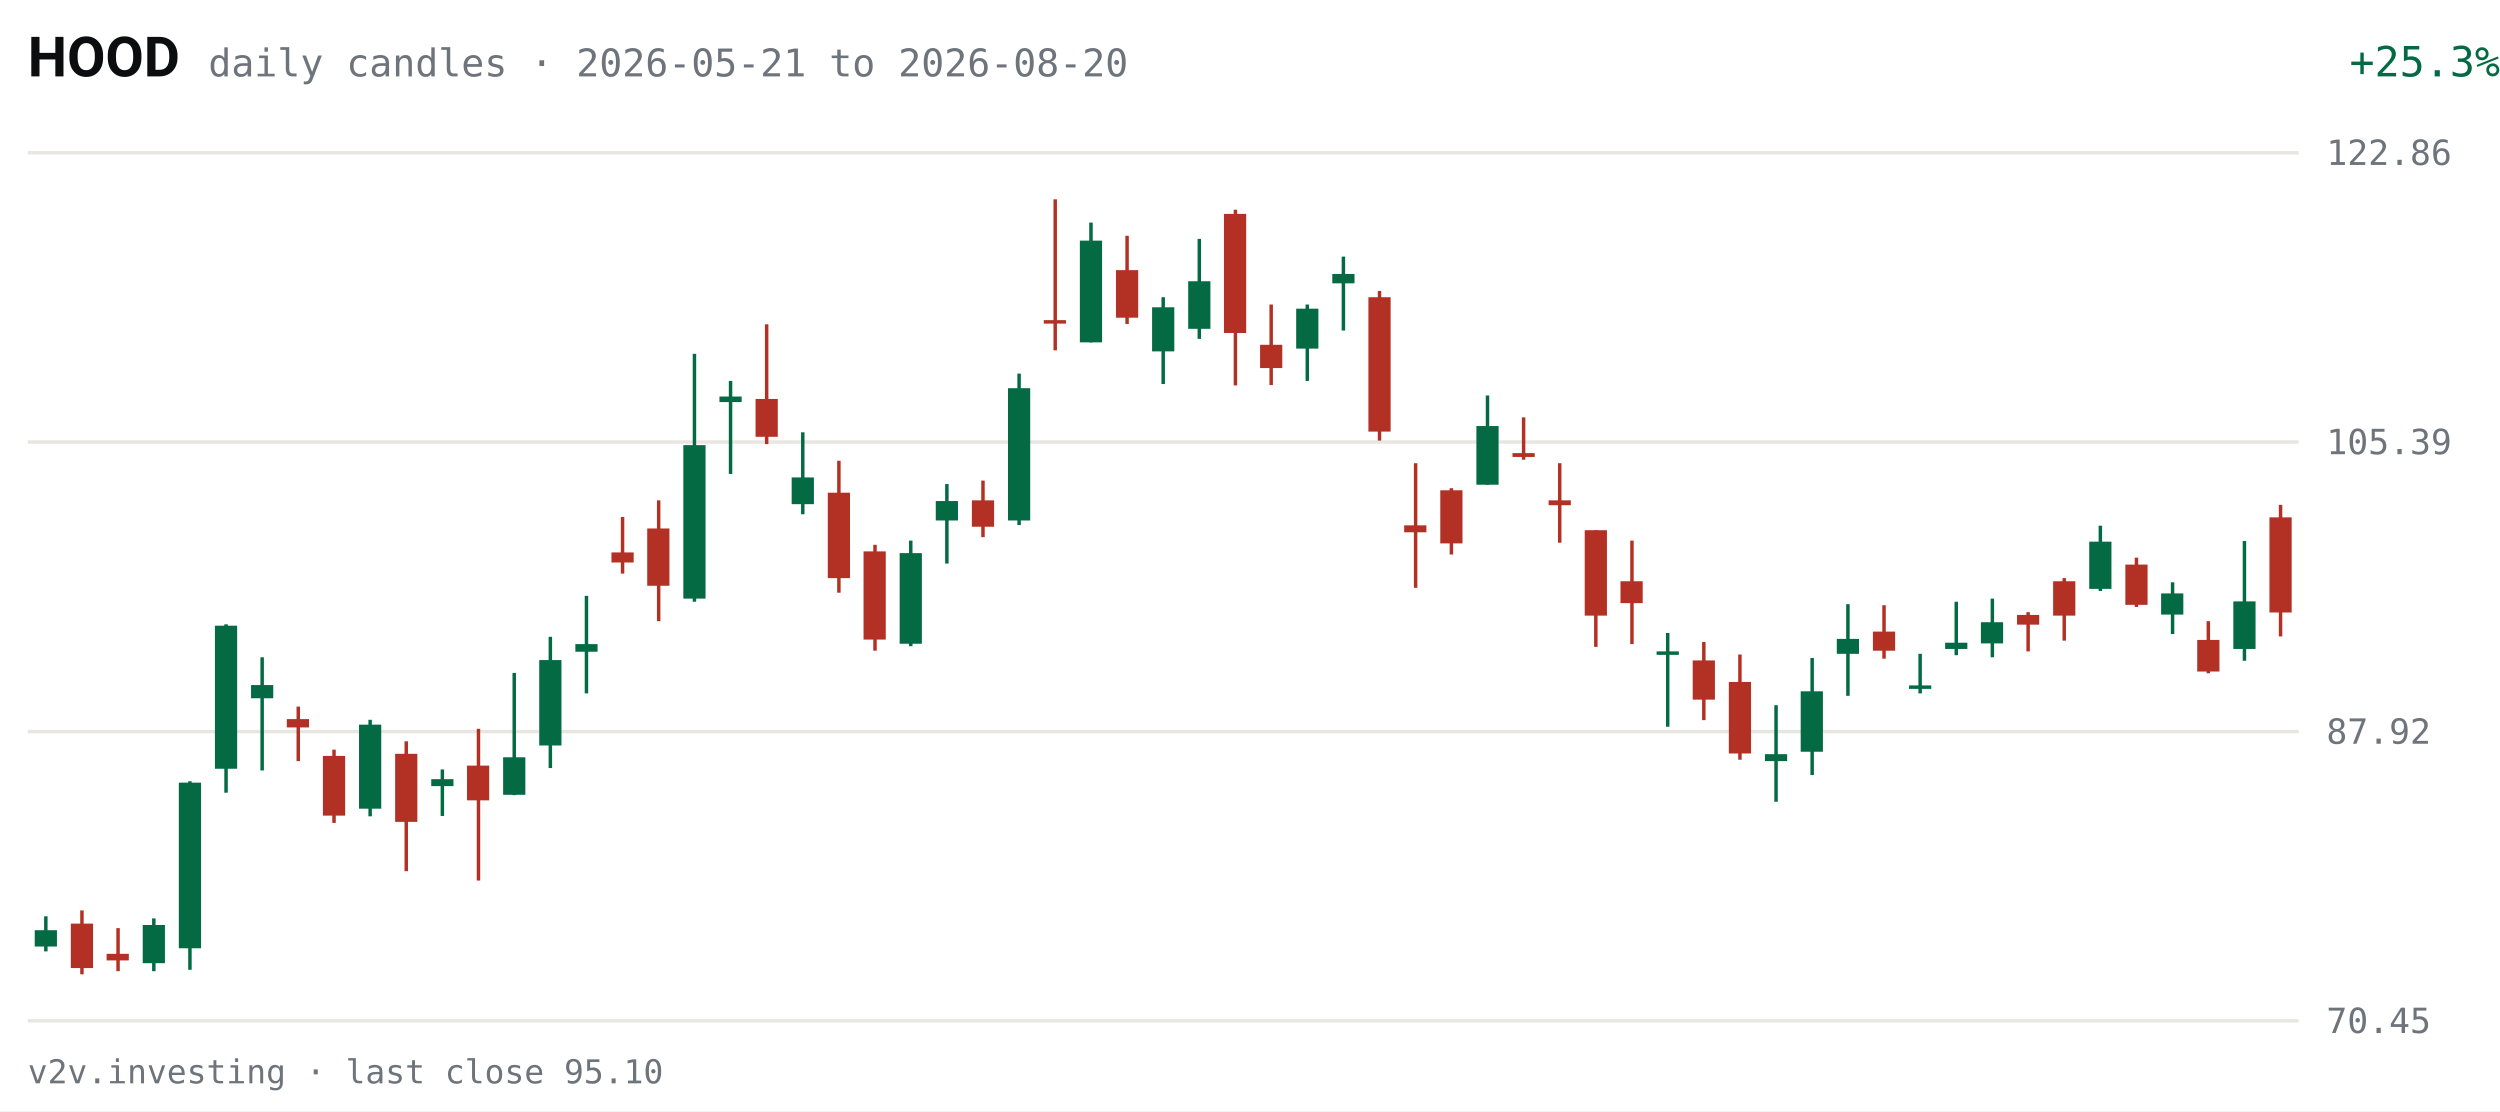
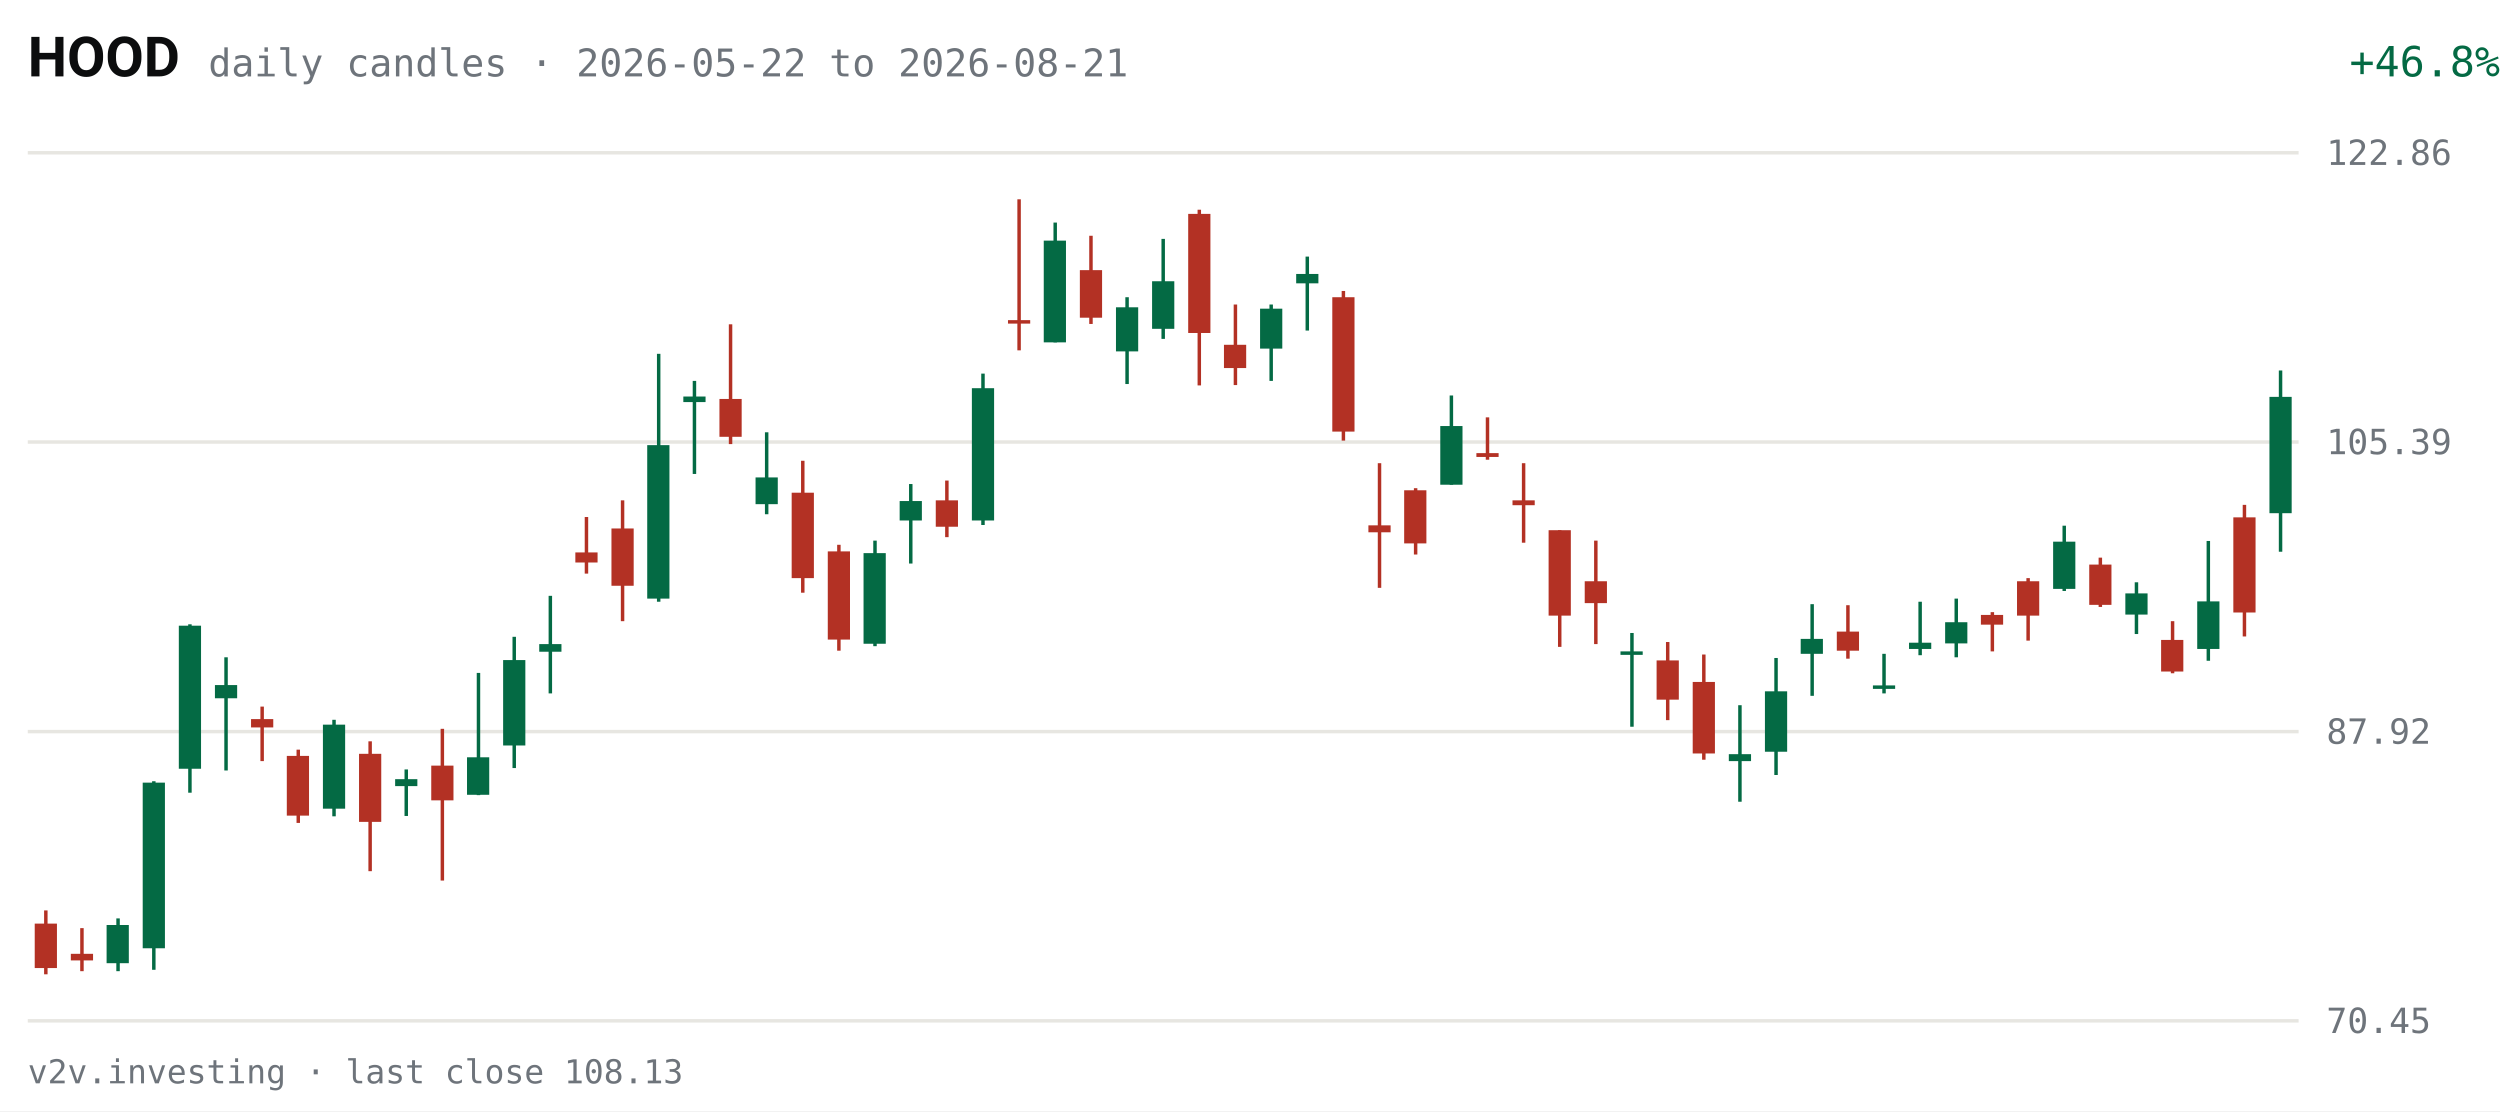
<svg xmlns="http://www.w3.org/2000/svg" viewBox="0 0 720 320" width="720" height="320" role="img" aria-label="HOOD daily candles, last 63 sessions">
  <rect width="720" height="320" fill="#FFFFFF" />
  <text x="8" y="22" fill="#0C0D0E" font-size="16" font-weight="600" font-family="system-ui,-apple-system,Segoe UI,Roboto,sans-serif">HOOD</text>
-   <text x="60" y="22" fill="#6E747B" font-size="11" font-family="ui-monospace,SFMono-Regular,Menlo,Consolas,monospace">daily candles · 2026-05-21 to 2026-08-20</text>
-   <text x="670" y="22" fill="#046A44" font-size="12" text-anchor="end" font-family="ui-monospace,SFMono-Regular,Menlo,Consolas,monospace" transform="translate(50,0)">+25.3%</text>
+   <text x="60" y="22" fill="#6E747B" font-size="11" font-family="ui-monospace,SFMono-Regular,Menlo,Consolas,monospace">daily candles · 2026-05-22 to 2026-08-21</text>
+   <text x="670" y="22" fill="#046A44" font-size="12" text-anchor="end" font-family="ui-monospace,SFMono-Regular,Menlo,Consolas,monospace" transform="translate(50,0)">+46.8%</text>
  <g font-family="ui-monospace,SFMono-Regular,Menlo,Consolas,monospace">
    <line x1="8" y1="294.0" x2="662" y2="294.0" stroke="#E7E6E1" stroke-width="1" />
    <text x="670" y="297.5" fill="#6E747B" font-size="10">70.45</text>
    <line x1="8" y1="210.7" x2="662" y2="210.7" stroke="#E7E6E1" stroke-width="1" />
    <text x="670" y="214.2" fill="#6E747B" font-size="10">87.92</text>
    <line x1="8" y1="127.3" x2="662" y2="127.3" stroke="#E7E6E1" stroke-width="1" />
    <text x="670" y="130.8" fill="#6E747B" font-size="10">105.39</text>
    <line x1="8" y1="44.0" x2="662" y2="44.0" stroke="#E7E6E1" stroke-width="1" />
    <text x="670" y="47.5" fill="#6E747B" font-size="10">122.86</text>
-     <line x1="13.2" y1="263.9" x2="13.2" y2="274.0" stroke="#046A44" stroke-width="1" />
-     <rect x="10.0" y="267.9" width="6.4" height="4.7" fill="#046A44" />
-     <line x1="23.6" y1="262.2" x2="23.6" y2="280.6" stroke="#B33124" stroke-width="1" />
-     <rect x="20.4" y="266.0" width="6.4" height="12.8" fill="#B33124" />
-     <line x1="34.0" y1="267.3" x2="34.0" y2="279.7" stroke="#B33124" stroke-width="1" />
-     <rect x="30.7" y="274.7" width="6.4" height="1.9" fill="#B33124" />
-     <line x1="44.3" y1="264.5" x2="44.3" y2="279.7" stroke="#046A44" stroke-width="1" />
-     <rect x="41.1" y="266.4" width="6.4" height="11.0" fill="#046A44" />
-     <line x1="54.7" y1="225.0" x2="54.7" y2="279.3" stroke="#046A44" stroke-width="1" />
-     <rect x="51.5" y="225.4" width="6.4" height="47.7" fill="#046A44" />
-     <line x1="65.1" y1="179.8" x2="65.1" y2="228.3" stroke="#046A44" stroke-width="1" />
-     <rect x="61.9" y="180.2" width="6.4" height="41.2" fill="#046A44" />
-     <line x1="75.5" y1="189.3" x2="75.5" y2="221.9" stroke="#046A44" stroke-width="1" />
-     <rect x="72.3" y="197.3" width="6.4" height="3.8" fill="#046A44" />
-     <line x1="85.9" y1="203.5" x2="85.9" y2="219.2" stroke="#B33124" stroke-width="1" />
-     <rect x="82.6" y="207.1" width="6.4" height="2.4" fill="#B33124" />
-     <line x1="96.2" y1="215.9" x2="96.2" y2="237.0" stroke="#B33124" stroke-width="1" />
-     <rect x="93.0" y="217.7" width="6.4" height="17.2" fill="#B33124" />
-     <line x1="106.6" y1="207.3" x2="106.6" y2="235.1" stroke="#046A44" stroke-width="1" />
-     <rect x="103.4" y="208.7" width="6.4" height="24.2" fill="#046A44" />
-     <line x1="117.0" y1="213.5" x2="117.0" y2="250.9" stroke="#B33124" stroke-width="1" />
-     <rect x="113.8" y="217.1" width="6.4" height="19.6" fill="#B33124" />
-     <line x1="127.4" y1="221.6" x2="127.4" y2="235.0" stroke="#046A44" stroke-width="1" />
-     <rect x="124.2" y="224.4" width="6.4" height="2.0" fill="#046A44" />
-     <line x1="137.8" y1="209.9" x2="137.8" y2="253.6" stroke="#B33124" stroke-width="1" />
-     <rect x="134.5" y="220.5" width="6.4" height="10.0" fill="#B33124" />
-     <line x1="148.1" y1="193.8" x2="148.1" y2="229.0" stroke="#046A44" stroke-width="1" />
-     <rect x="144.9" y="218.1" width="6.4" height="10.8" fill="#046A44" />
-     <line x1="158.5" y1="183.4" x2="158.5" y2="221.2" stroke="#046A44" stroke-width="1" />
-     <rect x="155.3" y="190.1" width="6.4" height="24.6" fill="#046A44" />
-     <line x1="168.9" y1="171.6" x2="168.9" y2="199.7" stroke="#046A44" stroke-width="1" />
-     <rect x="165.7" y="185.5" width="6.4" height="2.2" fill="#046A44" />
-     <line x1="179.3" y1="148.9" x2="179.3" y2="165.2" stroke="#B33124" stroke-width="1" />
-     <rect x="176.1" y="159.1" width="6.4" height="2.9" fill="#B33124" />
-     <line x1="189.7" y1="144.1" x2="189.7" y2="178.9" stroke="#B33124" stroke-width="1" />
-     <rect x="186.4" y="152.2" width="6.4" height="16.5" fill="#B33124" />
-     <line x1="200.0" y1="101.9" x2="200.0" y2="173.3" stroke="#046A44" stroke-width="1" />
-     <rect x="196.8" y="128.2" width="6.4" height="44.2" fill="#046A44" />
-     <line x1="210.4" y1="109.7" x2="210.4" y2="136.5" stroke="#046A44" stroke-width="1" />
-     <rect x="207.2" y="114.2" width="6.4" height="1.6" fill="#046A44" />
-     <line x1="220.8" y1="93.4" x2="220.8" y2="127.9" stroke="#B33124" stroke-width="1" />
-     <rect x="217.6" y="114.9" width="6.4" height="10.9" fill="#B33124" />
-     <line x1="231.2" y1="124.5" x2="231.2" y2="148.1" stroke="#046A44" stroke-width="1" />
-     <rect x="228.0" y="137.5" width="6.4" height="7.7" fill="#046A44" />
-     <line x1="241.6" y1="132.7" x2="241.6" y2="170.7" stroke="#B33124" stroke-width="1" />
-     <rect x="238.4" y="141.9" width="6.4" height="24.6" fill="#B33124" />
-     <line x1="252.0" y1="156.9" x2="252.0" y2="187.4" stroke="#B33124" stroke-width="1" />
-     <rect x="248.7" y="158.8" width="6.4" height="25.4" fill="#B33124" />
-     <line x1="262.3" y1="155.7" x2="262.3" y2="186.1" stroke="#046A44" stroke-width="1" />
-     <rect x="259.1" y="159.3" width="6.4" height="26.1" fill="#046A44" />
-     <line x1="272.7" y1="139.4" x2="272.7" y2="162.3" stroke="#046A44" stroke-width="1" />
-     <rect x="269.5" y="144.3" width="6.4" height="5.6" fill="#046A44" />
-     <line x1="283.1" y1="138.4" x2="283.1" y2="154.7" stroke="#B33124" stroke-width="1" />
-     <rect x="279.9" y="144.1" width="6.4" height="7.6" fill="#B33124" />
-     <line x1="293.5" y1="107.6" x2="293.5" y2="151.2" stroke="#046A44" stroke-width="1" />
-     <rect x="290.3" y="111.8" width="6.4" height="38.1" fill="#046A44" />
-     <line x1="303.9" y1="57.4" x2="303.9" y2="100.9" stroke="#B33124" stroke-width="1" />
-     <rect x="300.6" y="92.2" width="6.4" height="1.0" fill="#B33124" />
-     <line x1="314.2" y1="64.1" x2="314.2" y2="98.6" stroke="#046A44" stroke-width="1" />
-     <rect x="311.0" y="69.3" width="6.4" height="29.3" fill="#046A44" />
-     <line x1="324.6" y1="67.9" x2="324.6" y2="93.3" stroke="#B33124" stroke-width="1" />
-     <rect x="321.4" y="77.8" width="6.4" height="13.7" fill="#B33124" />
-     <line x1="335.0" y1="85.6" x2="335.0" y2="110.6" stroke="#046A44" stroke-width="1" />
-     <rect x="331.8" y="88.5" width="6.4" height="12.7" fill="#046A44" />
-     <line x1="345.4" y1="68.8" x2="345.4" y2="97.6" stroke="#046A44" stroke-width="1" />
-     <rect x="342.2" y="81.0" width="6.4" height="13.7" fill="#046A44" />
-     <line x1="355.8" y1="60.4" x2="355.8" y2="111.0" stroke="#B33124" stroke-width="1" />
-     <rect x="352.5" y="61.6" width="6.4" height="34.3" fill="#B33124" />
-     <line x1="366.1" y1="87.7" x2="366.1" y2="110.9" stroke="#B33124" stroke-width="1" />
-     <rect x="362.9" y="99.3" width="6.4" height="6.7" fill="#B33124" />
-     <line x1="376.5" y1="87.7" x2="376.5" y2="109.7" stroke="#046A44" stroke-width="1" />
-     <rect x="373.3" y="88.9" width="6.4" height="11.5" fill="#046A44" />
-     <line x1="386.9" y1="73.9" x2="386.9" y2="95.2" stroke="#046A44" stroke-width="1" />
-     <rect x="383.7" y="78.9" width="6.4" height="2.7" fill="#046A44" />
-     <line x1="397.3" y1="83.8" x2="397.3" y2="126.9" stroke="#B33124" stroke-width="1" />
-     <rect x="394.1" y="85.6" width="6.4" height="38.7" fill="#B33124" />
-     <line x1="407.7" y1="133.4" x2="407.7" y2="169.3" stroke="#B33124" stroke-width="1" />
-     <rect x="404.4" y="151.3" width="6.4" height="2.0" fill="#B33124" />
-     <line x1="418.0" y1="140.6" x2="418.0" y2="159.7" stroke="#B33124" stroke-width="1" />
-     <rect x="414.8" y="141.2" width="6.4" height="15.3" fill="#B33124" />
-     <line x1="428.4" y1="113.9" x2="428.4" y2="139.6" stroke="#046A44" stroke-width="1" />
-     <rect x="425.2" y="122.7" width="6.4" height="16.9" fill="#046A44" />
-     <line x1="438.8" y1="120.2" x2="438.8" y2="132.4" stroke="#B33124" stroke-width="1" />
-     <rect x="435.6" y="130.5" width="6.4" height="1.1" fill="#B33124" />
-     <line x1="449.2" y1="133.4" x2="449.2" y2="156.3" stroke="#B33124" stroke-width="1" />
-     <rect x="446.0" y="144.1" width="6.4" height="1.4" fill="#B33124" />
-     <line x1="459.6" y1="152.7" x2="459.6" y2="186.3" stroke="#B33124" stroke-width="1" />
-     <rect x="456.4" y="152.7" width="6.4" height="24.6" fill="#B33124" />
-     <line x1="470.0" y1="155.7" x2="470.0" y2="185.5" stroke="#B33124" stroke-width="1" />
-     <rect x="466.7" y="167.4" width="6.4" height="6.3" fill="#B33124" />
-     <line x1="480.3" y1="182.3" x2="480.3" y2="209.3" stroke="#046A44" stroke-width="1" />
-     <rect x="477.1" y="187.6" width="6.4" height="1.0" fill="#046A44" />
-     <line x1="490.7" y1="184.9" x2="490.7" y2="207.4" stroke="#B33124" stroke-width="1" />
-     <rect x="487.5" y="190.2" width="6.4" height="11.3" fill="#B33124" />
-     <line x1="501.1" y1="188.5" x2="501.1" y2="218.8" stroke="#B33124" stroke-width="1" />
-     <rect x="497.9" y="196.4" width="6.4" height="20.6" fill="#B33124" />
-     <line x1="511.5" y1="203.1" x2="511.5" y2="230.9" stroke="#046A44" stroke-width="1" />
-     <rect x="508.3" y="217.2" width="6.4" height="2.0" fill="#046A44" />
-     <line x1="521.9" y1="189.5" x2="521.9" y2="223.2" stroke="#046A44" stroke-width="1" />
-     <rect x="518.6" y="199.1" width="6.4" height="17.4" fill="#046A44" />
-     <line x1="532.2" y1="174.0" x2="532.2" y2="200.4" stroke="#046A44" stroke-width="1" />
-     <rect x="529.0" y="184.0" width="6.4" height="4.3" fill="#046A44" />
-     <line x1="542.6" y1="174.3" x2="542.6" y2="189.7" stroke="#B33124" stroke-width="1" />
-     <rect x="539.4" y="181.9" width="6.4" height="5.5" fill="#B33124" />
-     <line x1="553.0" y1="188.3" x2="553.0" y2="199.7" stroke="#046A44" stroke-width="1" />
-     <rect x="549.8" y="197.4" width="6.4" height="1.0" fill="#046A44" />
-     <line x1="563.4" y1="173.3" x2="563.4" y2="188.7" stroke="#046A44" stroke-width="1" />
-     <rect x="560.2" y="185.1" width="6.4" height="1.8" fill="#046A44" />
-     <line x1="573.8" y1="172.4" x2="573.8" y2="189.3" stroke="#046A44" stroke-width="1" />
-     <rect x="570.5" y="179.2" width="6.4" height="6.1" fill="#046A44" />
-     <line x1="584.1" y1="176.3" x2="584.1" y2="187.6" stroke="#B33124" stroke-width="1" />
-     <rect x="580.9" y="177.1" width="6.4" height="2.8" fill="#B33124" />
-     <line x1="594.5" y1="166.5" x2="594.5" y2="184.5" stroke="#B33124" stroke-width="1" />
-     <rect x="591.3" y="167.4" width="6.4" height="9.9" fill="#B33124" />
-     <line x1="604.9" y1="151.4" x2="604.9" y2="170.2" stroke="#046A44" stroke-width="1" />
-     <rect x="601.7" y="156.0" width="6.4" height="13.6" fill="#046A44" />
-     <line x1="615.3" y1="160.6" x2="615.3" y2="174.8" stroke="#B33124" stroke-width="1" />
-     <rect x="612.1" y="162.6" width="6.4" height="11.6" fill="#B33124" />
-     <line x1="625.7" y1="167.7" x2="625.7" y2="182.6" stroke="#046A44" stroke-width="1" />
-     <rect x="622.4" y="170.9" width="6.4" height="6.1" fill="#046A44" />
-     <line x1="636.0" y1="178.9" x2="636.0" y2="193.9" stroke="#B33124" stroke-width="1" />
-     <rect x="632.8" y="184.3" width="6.4" height="9.1" fill="#B33124" />
-     <line x1="646.4" y1="155.8" x2="646.4" y2="190.3" stroke="#046A44" stroke-width="1" />
-     <rect x="643.2" y="173.2" width="6.4" height="13.7" fill="#046A44" />
-     <line x1="656.8" y1="145.4" x2="656.8" y2="183.3" stroke="#B33124" stroke-width="1" />
-     <rect x="653.6" y="149.0" width="6.4" height="27.4" fill="#B33124" />
+     <line x1="13.2" y1="262.2" x2="13.2" y2="280.6" stroke="#B33124" stroke-width="1" />
+     <rect x="10.0" y="266.0" width="6.4" height="12.8" fill="#B33124" />
+     <line x1="23.6" y1="267.3" x2="23.6" y2="279.7" stroke="#B33124" stroke-width="1" />
+     <rect x="20.4" y="274.7" width="6.4" height="1.9" fill="#B33124" />
+     <line x1="34.0" y1="264.5" x2="34.0" y2="279.7" stroke="#046A44" stroke-width="1" />
+     <rect x="30.7" y="266.4" width="6.4" height="11.0" fill="#046A44" />
+     <line x1="44.3" y1="225.0" x2="44.3" y2="279.3" stroke="#046A44" stroke-width="1" />
+     <rect x="41.1" y="225.4" width="6.4" height="47.7" fill="#046A44" />
+     <line x1="54.7" y1="179.8" x2="54.7" y2="228.3" stroke="#046A44" stroke-width="1" />
+     <rect x="51.5" y="180.2" width="6.4" height="41.2" fill="#046A44" />
+     <line x1="65.1" y1="189.3" x2="65.1" y2="221.9" stroke="#046A44" stroke-width="1" />
+     <rect x="61.9" y="197.3" width="6.4" height="3.8" fill="#046A44" />
+     <line x1="75.5" y1="203.5" x2="75.5" y2="219.2" stroke="#B33124" stroke-width="1" />
+     <rect x="72.3" y="207.1" width="6.4" height="2.4" fill="#B33124" />
+     <line x1="85.9" y1="215.9" x2="85.9" y2="237.0" stroke="#B33124" stroke-width="1" />
+     <rect x="82.6" y="217.7" width="6.4" height="17.2" fill="#B33124" />
+     <line x1="96.2" y1="207.3" x2="96.2" y2="235.1" stroke="#046A44" stroke-width="1" />
+     <rect x="93.0" y="208.7" width="6.4" height="24.2" fill="#046A44" />
+     <line x1="106.6" y1="213.5" x2="106.6" y2="250.9" stroke="#B33124" stroke-width="1" />
+     <rect x="103.4" y="217.1" width="6.4" height="19.6" fill="#B33124" />
+     <line x1="117.0" y1="221.6" x2="117.0" y2="235.0" stroke="#046A44" stroke-width="1" />
+     <rect x="113.8" y="224.4" width="6.4" height="2.0" fill="#046A44" />
+     <line x1="127.4" y1="209.9" x2="127.4" y2="253.6" stroke="#B33124" stroke-width="1" />
+     <rect x="124.2" y="220.5" width="6.4" height="10.0" fill="#B33124" />
+     <line x1="137.8" y1="193.8" x2="137.8" y2="229.0" stroke="#046A44" stroke-width="1" />
+     <rect x="134.5" y="218.1" width="6.4" height="10.8" fill="#046A44" />
+     <line x1="148.1" y1="183.4" x2="148.1" y2="221.2" stroke="#046A44" stroke-width="1" />
+     <rect x="144.9" y="190.1" width="6.4" height="24.6" fill="#046A44" />
+     <line x1="158.5" y1="171.6" x2="158.5" y2="199.7" stroke="#046A44" stroke-width="1" />
+     <rect x="155.3" y="185.5" width="6.4" height="2.2" fill="#046A44" />
+     <line x1="168.9" y1="148.9" x2="168.9" y2="165.2" stroke="#B33124" stroke-width="1" />
+     <rect x="165.7" y="159.1" width="6.4" height="2.9" fill="#B33124" />
+     <line x1="179.3" y1="144.1" x2="179.3" y2="178.9" stroke="#B33124" stroke-width="1" />
+     <rect x="176.1" y="152.2" width="6.4" height="16.5" fill="#B33124" />
+     <line x1="189.7" y1="101.9" x2="189.7" y2="173.3" stroke="#046A44" stroke-width="1" />
+     <rect x="186.4" y="128.2" width="6.4" height="44.2" fill="#046A44" />
+     <line x1="200.0" y1="109.7" x2="200.0" y2="136.5" stroke="#046A44" stroke-width="1" />
+     <rect x="196.8" y="114.2" width="6.4" height="1.6" fill="#046A44" />
+     <line x1="210.4" y1="93.4" x2="210.4" y2="127.9" stroke="#B33124" stroke-width="1" />
+     <rect x="207.2" y="114.9" width="6.4" height="10.9" fill="#B33124" />
+     <line x1="220.8" y1="124.5" x2="220.8" y2="148.1" stroke="#046A44" stroke-width="1" />
+     <rect x="217.6" y="137.5" width="6.4" height="7.7" fill="#046A44" />
+     <line x1="231.2" y1="132.7" x2="231.2" y2="170.7" stroke="#B33124" stroke-width="1" />
+     <rect x="228.0" y="141.9" width="6.4" height="24.6" fill="#B33124" />
+     <line x1="241.6" y1="156.9" x2="241.6" y2="187.4" stroke="#B33124" stroke-width="1" />
+     <rect x="238.4" y="158.8" width="6.4" height="25.4" fill="#B33124" />
+     <line x1="252.0" y1="155.7" x2="252.0" y2="186.1" stroke="#046A44" stroke-width="1" />
+     <rect x="248.7" y="159.3" width="6.4" height="26.1" fill="#046A44" />
+     <line x1="262.3" y1="139.4" x2="262.3" y2="162.3" stroke="#046A44" stroke-width="1" />
+     <rect x="259.1" y="144.3" width="6.4" height="5.6" fill="#046A44" />
+     <line x1="272.7" y1="138.4" x2="272.7" y2="154.7" stroke="#B33124" stroke-width="1" />
+     <rect x="269.5" y="144.1" width="6.4" height="7.6" fill="#B33124" />
+     <line x1="283.1" y1="107.6" x2="283.1" y2="151.2" stroke="#046A44" stroke-width="1" />
+     <rect x="279.9" y="111.8" width="6.4" height="38.1" fill="#046A44" />
+     <line x1="293.5" y1="57.4" x2="293.5" y2="100.9" stroke="#B33124" stroke-width="1" />
+     <rect x="290.3" y="92.2" width="6.4" height="1.0" fill="#B33124" />
+     <line x1="303.9" y1="64.1" x2="303.9" y2="98.6" stroke="#046A44" stroke-width="1" />
+     <rect x="300.6" y="69.3" width="6.4" height="29.3" fill="#046A44" />
+     <line x1="314.2" y1="67.9" x2="314.2" y2="93.3" stroke="#B33124" stroke-width="1" />
+     <rect x="311.0" y="77.8" width="6.4" height="13.7" fill="#B33124" />
+     <line x1="324.6" y1="85.6" x2="324.6" y2="110.6" stroke="#046A44" stroke-width="1" />
+     <rect x="321.4" y="88.5" width="6.4" height="12.7" fill="#046A44" />
+     <line x1="335.0" y1="68.8" x2="335.0" y2="97.6" stroke="#046A44" stroke-width="1" />
+     <rect x="331.8" y="81.0" width="6.4" height="13.7" fill="#046A44" />
+     <line x1="345.4" y1="60.4" x2="345.4" y2="111.0" stroke="#B33124" stroke-width="1" />
+     <rect x="342.2" y="61.6" width="6.4" height="34.3" fill="#B33124" />
+     <line x1="355.8" y1="87.7" x2="355.8" y2="110.9" stroke="#B33124" stroke-width="1" />
+     <rect x="352.5" y="99.3" width="6.4" height="6.7" fill="#B33124" />
+     <line x1="366.1" y1="87.7" x2="366.1" y2="109.7" stroke="#046A44" stroke-width="1" />
+     <rect x="362.9" y="88.9" width="6.4" height="11.5" fill="#046A44" />
+     <line x1="376.5" y1="73.9" x2="376.5" y2="95.2" stroke="#046A44" stroke-width="1" />
+     <rect x="373.3" y="78.9" width="6.4" height="2.7" fill="#046A44" />
+     <line x1="386.9" y1="83.8" x2="386.9" y2="126.9" stroke="#B33124" stroke-width="1" />
+     <rect x="383.7" y="85.6" width="6.4" height="38.7" fill="#B33124" />
+     <line x1="397.3" y1="133.4" x2="397.3" y2="169.3" stroke="#B33124" stroke-width="1" />
+     <rect x="394.1" y="151.3" width="6.4" height="2.0" fill="#B33124" />
+     <line x1="407.7" y1="140.6" x2="407.7" y2="159.7" stroke="#B33124" stroke-width="1" />
+     <rect x="404.4" y="141.2" width="6.4" height="15.3" fill="#B33124" />
+     <line x1="418.0" y1="113.9" x2="418.0" y2="139.6" stroke="#046A44" stroke-width="1" />
+     <rect x="414.8" y="122.7" width="6.4" height="16.9" fill="#046A44" />
+     <line x1="428.4" y1="120.2" x2="428.4" y2="132.4" stroke="#B33124" stroke-width="1" />
+     <rect x="425.2" y="130.5" width="6.4" height="1.1" fill="#B33124" />
+     <line x1="438.8" y1="133.4" x2="438.8" y2="156.3" stroke="#B33124" stroke-width="1" />
+     <rect x="435.6" y="144.1" width="6.4" height="1.4" fill="#B33124" />
+     <line x1="449.2" y1="152.7" x2="449.2" y2="186.3" stroke="#B33124" stroke-width="1" />
+     <rect x="446.0" y="152.7" width="6.4" height="24.6" fill="#B33124" />
+     <line x1="459.6" y1="155.7" x2="459.6" y2="185.5" stroke="#B33124" stroke-width="1" />
+     <rect x="456.4" y="167.4" width="6.4" height="6.3" fill="#B33124" />
+     <line x1="470.0" y1="182.3" x2="470.0" y2="209.3" stroke="#046A44" stroke-width="1" />
+     <rect x="466.7" y="187.6" width="6.4" height="1.0" fill="#046A44" />
+     <line x1="480.3" y1="184.9" x2="480.3" y2="207.4" stroke="#B33124" stroke-width="1" />
+     <rect x="477.1" y="190.2" width="6.4" height="11.3" fill="#B33124" />
+     <line x1="490.7" y1="188.5" x2="490.7" y2="218.8" stroke="#B33124" stroke-width="1" />
+     <rect x="487.5" y="196.4" width="6.4" height="20.6" fill="#B33124" />
+     <line x1="501.1" y1="203.1" x2="501.1" y2="230.9" stroke="#046A44" stroke-width="1" />
+     <rect x="497.9" y="217.2" width="6.4" height="2.0" fill="#046A44" />
+     <line x1="511.5" y1="189.5" x2="511.5" y2="223.2" stroke="#046A44" stroke-width="1" />
+     <rect x="508.3" y="199.1" width="6.4" height="17.4" fill="#046A44" />
+     <line x1="521.9" y1="174.0" x2="521.9" y2="200.4" stroke="#046A44" stroke-width="1" />
+     <rect x="518.6" y="184.0" width="6.4" height="4.3" fill="#046A44" />
+     <line x1="532.2" y1="174.3" x2="532.2" y2="189.7" stroke="#B33124" stroke-width="1" />
+     <rect x="529.0" y="181.9" width="6.4" height="5.5" fill="#B33124" />
+     <line x1="542.6" y1="188.3" x2="542.6" y2="199.7" stroke="#046A44" stroke-width="1" />
+     <rect x="539.4" y="197.4" width="6.4" height="1.0" fill="#046A44" />
+     <line x1="553.0" y1="173.3" x2="553.0" y2="188.7" stroke="#046A44" stroke-width="1" />
+     <rect x="549.8" y="185.1" width="6.4" height="1.8" fill="#046A44" />
+     <line x1="563.4" y1="172.4" x2="563.4" y2="189.3" stroke="#046A44" stroke-width="1" />
+     <rect x="560.2" y="179.2" width="6.4" height="6.1" fill="#046A44" />
+     <line x1="573.8" y1="176.3" x2="573.8" y2="187.6" stroke="#B33124" stroke-width="1" />
+     <rect x="570.5" y="177.1" width="6.4" height="2.8" fill="#B33124" />
+     <line x1="584.1" y1="166.5" x2="584.1" y2="184.5" stroke="#B33124" stroke-width="1" />
+     <rect x="580.9" y="167.4" width="6.4" height="9.9" fill="#B33124" />
+     <line x1="594.5" y1="151.4" x2="594.5" y2="170.2" stroke="#046A44" stroke-width="1" />
+     <rect x="591.3" y="156.0" width="6.4" height="13.6" fill="#046A44" />
+     <line x1="604.9" y1="160.6" x2="604.9" y2="174.8" stroke="#B33124" stroke-width="1" />
+     <rect x="601.7" y="162.6" width="6.4" height="11.6" fill="#B33124" />
+     <line x1="615.3" y1="167.7" x2="615.3" y2="182.6" stroke="#046A44" stroke-width="1" />
+     <rect x="612.1" y="170.9" width="6.4" height="6.1" fill="#046A44" />
+     <line x1="625.7" y1="178.9" x2="625.7" y2="193.9" stroke="#B33124" stroke-width="1" />
+     <rect x="622.4" y="184.3" width="6.4" height="9.1" fill="#B33124" />
+     <line x1="636.0" y1="155.8" x2="636.0" y2="190.3" stroke="#046A44" stroke-width="1" />
+     <rect x="632.8" y="173.2" width="6.4" height="13.7" fill="#046A44" />
+     <line x1="646.4" y1="145.4" x2="646.4" y2="183.3" stroke="#B33124" stroke-width="1" />
+     <rect x="643.2" y="149.0" width="6.4" height="27.4" fill="#B33124" />
+     <line x1="656.8" y1="106.7" x2="656.8" y2="158.9" stroke="#046A44" stroke-width="1" />
+     <rect x="653.6" y="114.3" width="6.4" height="33.5" fill="#046A44" />
  </g>
-   <text x="8" y="312" fill="#6E747B" font-size="9.5" font-family="ui-monospace,SFMono-Regular,Menlo,Consolas,monospace">v2v.investing · last close 95.10</text>
+   <text x="8" y="312" fill="#6E747B" font-size="9.5" font-family="ui-monospace,SFMono-Regular,Menlo,Consolas,monospace">v2v.investing · last close 108.13</text>
</svg>
